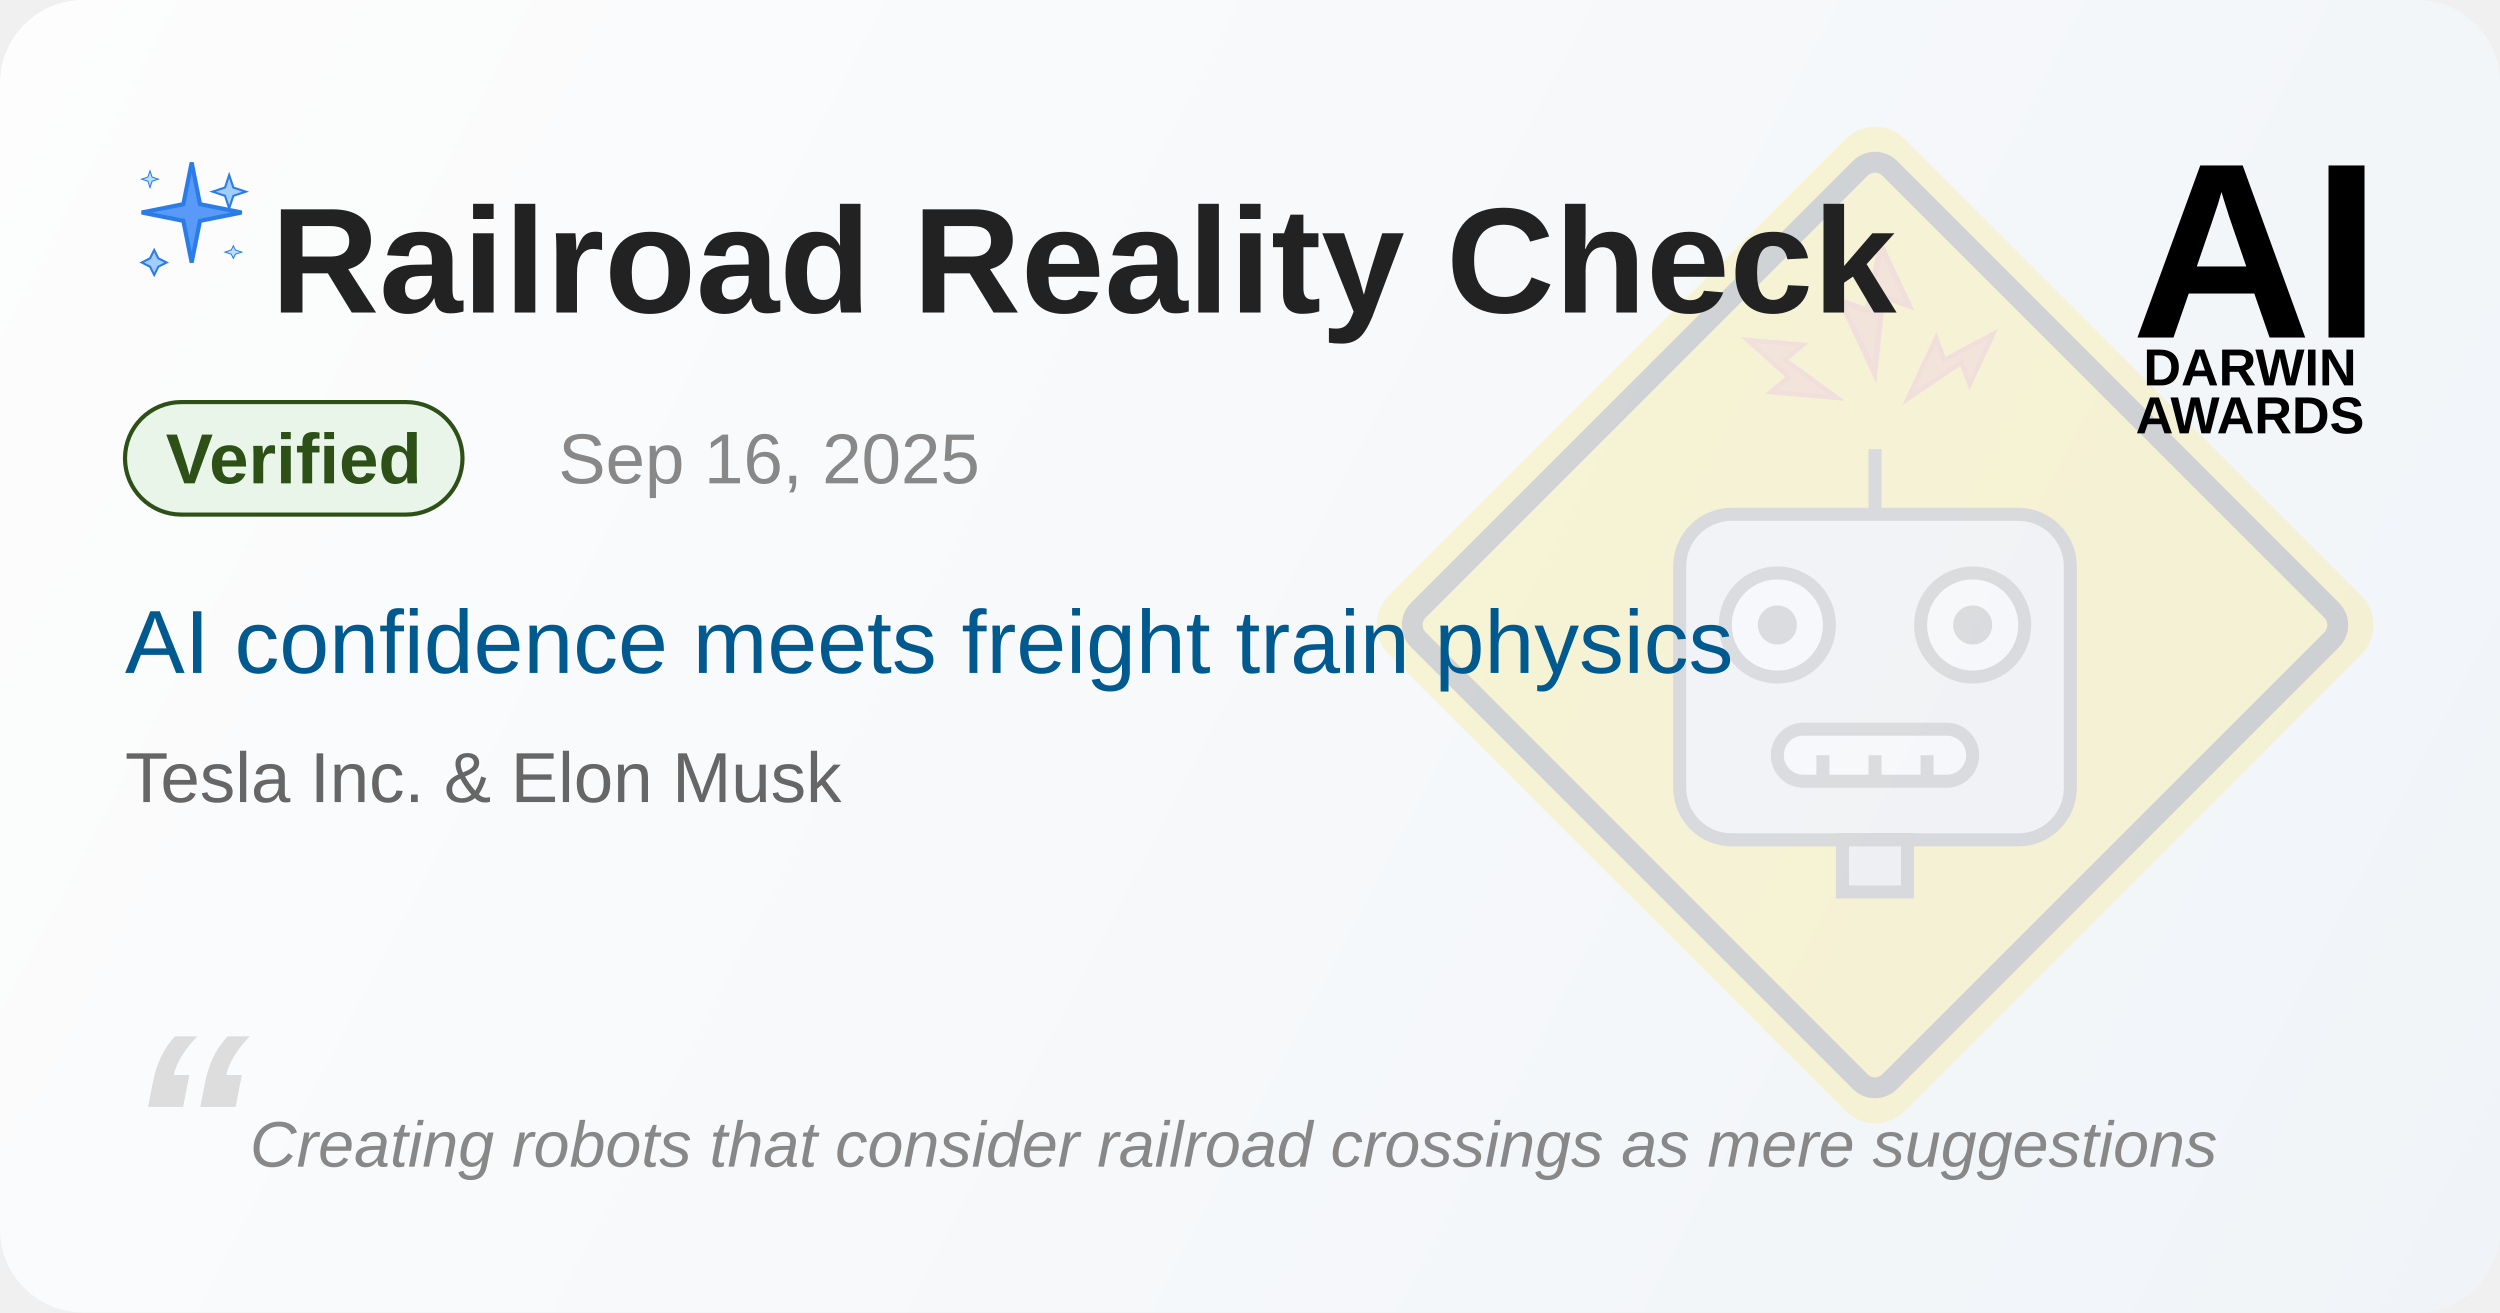
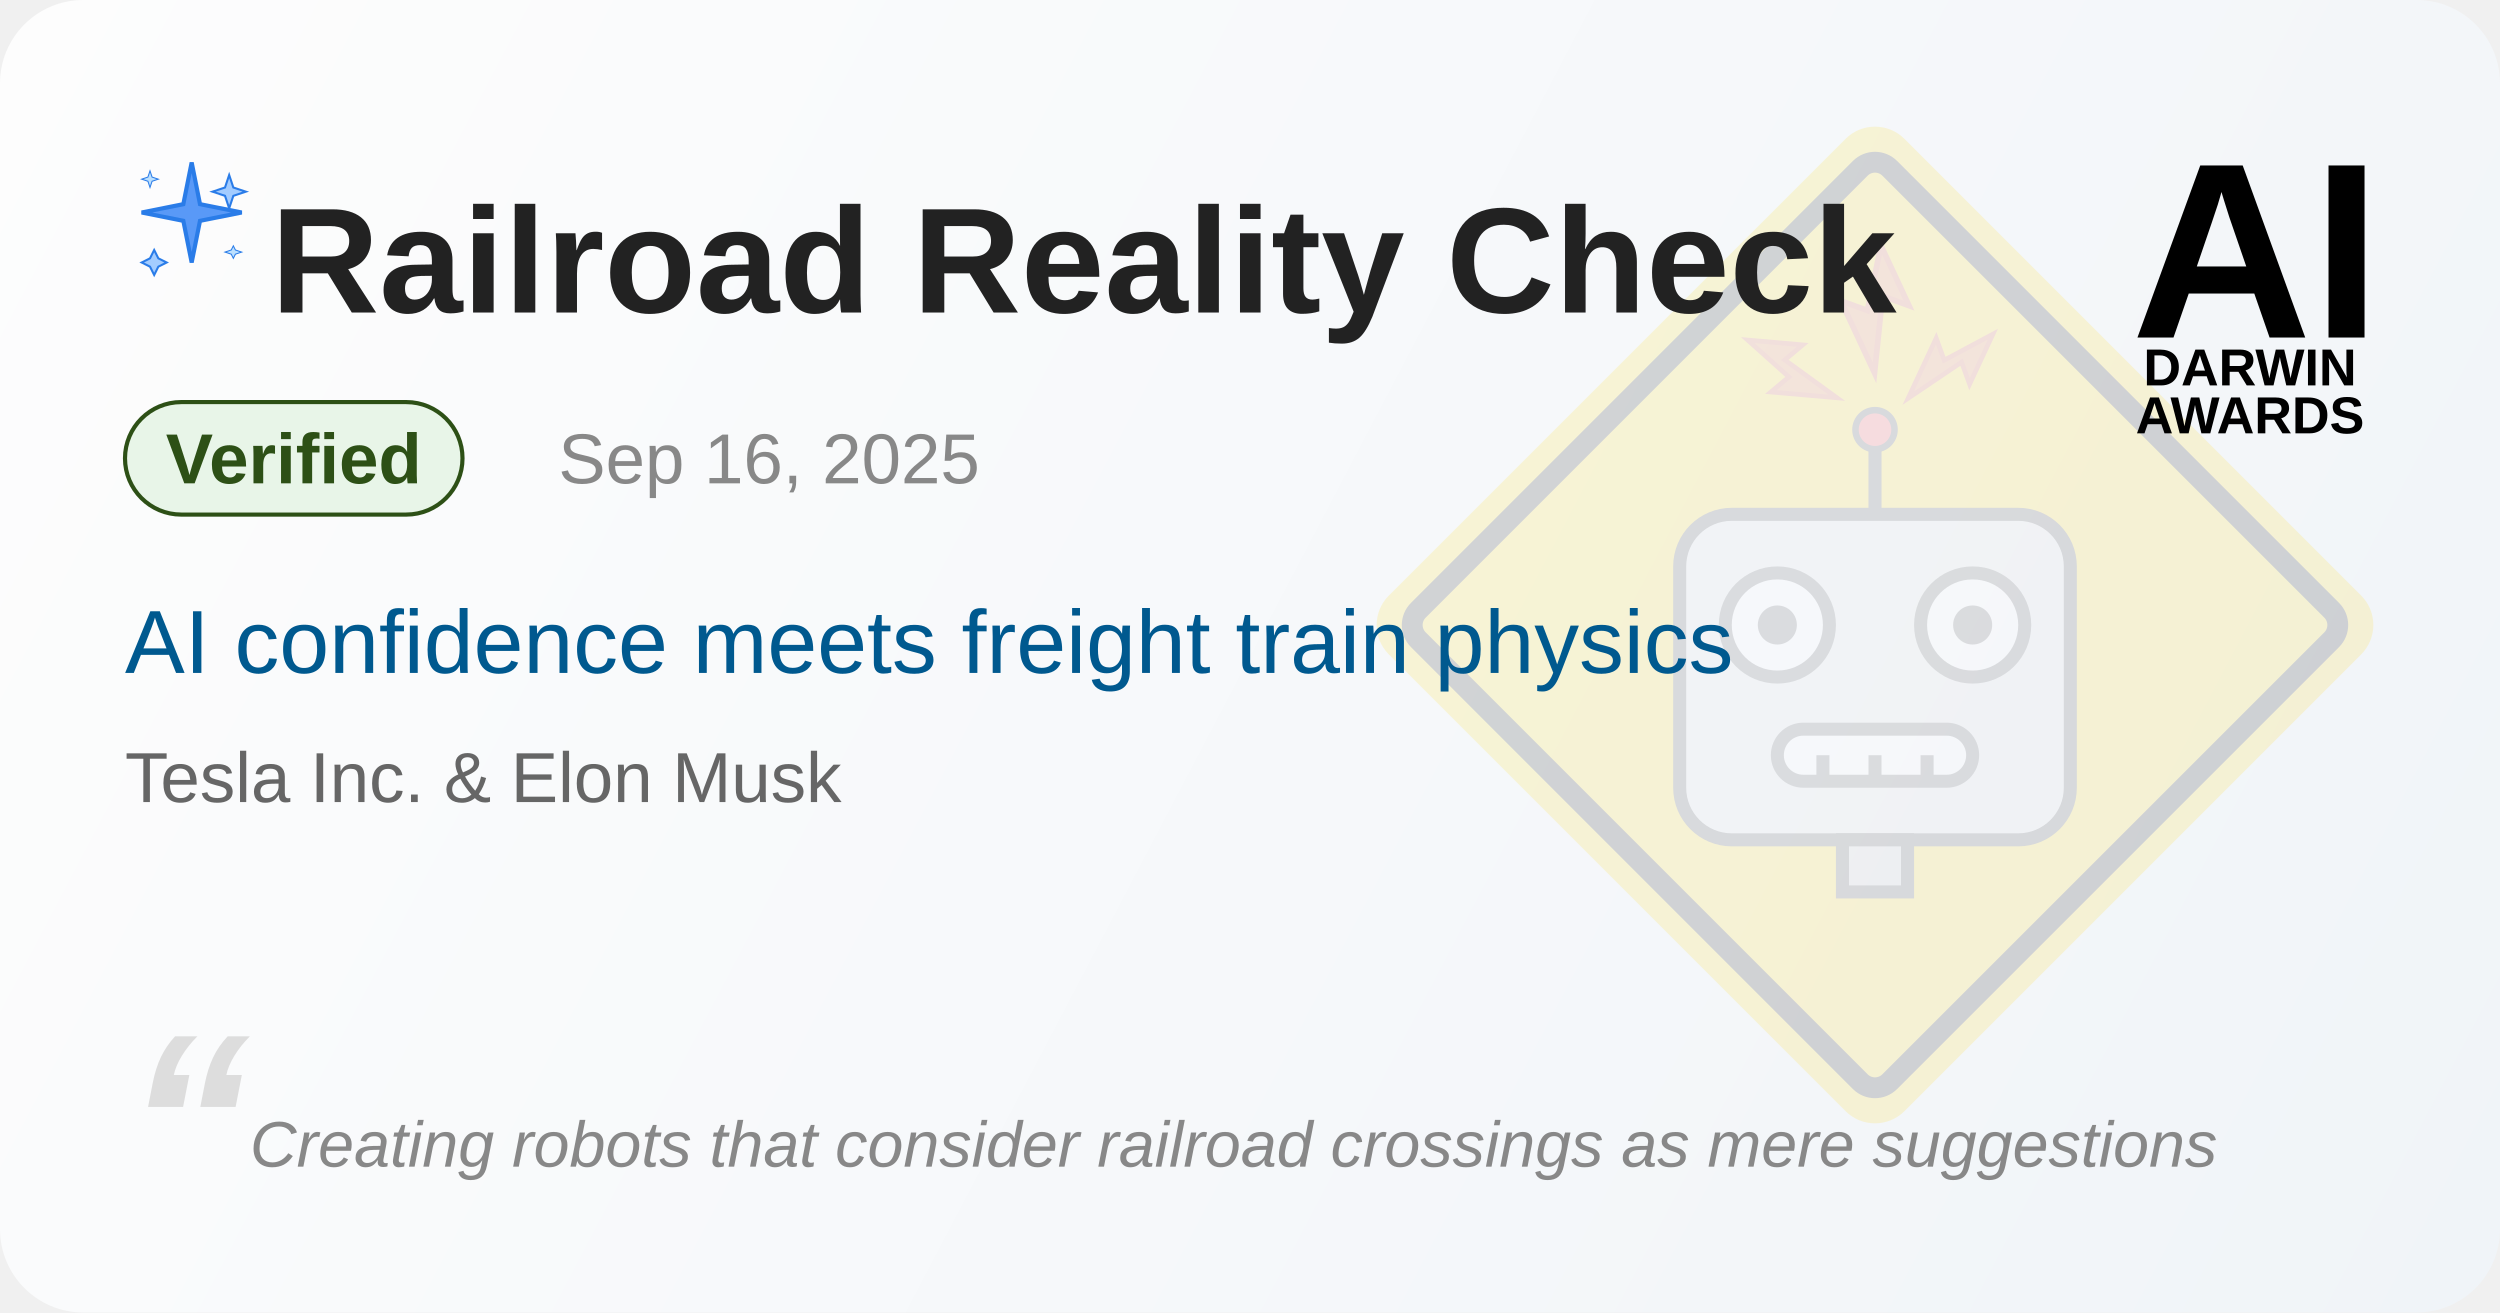
<svg xmlns="http://www.w3.org/2000/svg" width="1200" height="630" viewBox="0 0 1200 630">
  <defs>
    <linearGradient id="bg-gradient" x1="0" y1="0" x2="1200" y2="630" gradientUnits="userSpaceOnUse">
      <stop stop-color="#fdfdfd" />
      <stop offset="1" stop-color="#f0f4f8" />
    </linearGradient>
  </defs>
  <rect width="1200" height="630" rx="40" fill="url(#bg-gradient)" />
  <g transform="translate(60,70) scale(1)">
    <polygon points="32,8 36,28 56,32 36,36 32,56 28,36 8,32 28,28" fill="#5999F7" stroke="#2A7CE8" stroke-width="2" />
    <polygon points="50,14 52,20 58,22 52,24 50,30 48,24 42,22 48,20" fill="#A3CCFF" stroke="#2A7CE8" stroke-width="1" />
    <polygon points="14,50 16,54 20,56 16,58 14,62 12,58 8,56 12,54" fill="#A3CCFF" stroke="#2A7CE8" stroke-width="1" />
    <polygon points="12,12 13,15 16,16 13,17 12,20 11,17 8,16 11,15" fill="#BBE0FF" stroke="#2A7CE8" stroke-width="0.5" />
    <polygon points="52,48 53,50 56,51 53,52 52,54 51,52 48,51 51,50" fill="#BBE0FF" stroke="#2A7CE8" stroke-width="0.5" />
  </g>
  <g opacity="0.15" transform="translate(650,50) scale(2.5)">
    <g transform="rotate(45 100 100)">
      <rect x="30" y="30" width="140" height="140" rx="8" fill="#FFD600" />
      <rect x="36" y="36" width="128" height="128" rx="4" fill="none" stroke="black" stroke-width="4" />
    </g>
    <g transform="scale(1.25) translate(30,38)">
      <rect x="20" y="25" width="60" height="50" rx="8" ry="8" fill="#e0e0e0" stroke="#333" stroke-width="2" />
      <line x1="50" y1="25" x2="50" y2="15" stroke="#333" stroke-width="2" />
+       <circle cx="50" cy="12" r="3" fill="#ff4444" stroke="#333" stroke-width="1" />
      <circle cx="35" cy="42" r="8" fill="#fff" stroke="#444" stroke-width="2" />
      <circle cx="65" cy="42" r="8" fill="#fff" stroke="#444" stroke-width="2" />
      <circle cx="35" cy="42" r="3" fill="#444" />
      <circle cx="65" cy="42" r="3" fill="#444" />
      <rect x="35" y="58" width="30" height="8" rx="4" fill="#fff" stroke="#444" stroke-width="2" />
      <line x1="42" y1="62" x2="42" y2="66" stroke="#444" stroke-width="2" />
      <line x1="50" y1="62" x2="50" y2="66" stroke="#444" stroke-width="2" />
      <line x1="58" y1="62" x2="58" y2="66" stroke="#444" stroke-width="2" />
      <rect x="45" y="75" width="10" height="8" fill="#ccc" stroke="#333" stroke-width="2" />
    </g>
    <g transform="translate(95,23) rotate(20) scale(0.18)">
      <polygon points="40,10 90,60 60,60 80,140 20,80 50,80 40,10" fill="#ed7727" stroke="#dd5430" stroke-width="6" />
    </g>
    <g transform="translate(122,38) rotate(70) scale(0.15)">
      <polygon points="40,10 90,60 60,60 80,140 20,80 50,80 40,10" fill="#ed7727" stroke="#dd5430" stroke-width="6" />
    </g>
    <g transform="translate(70,48) rotate(-40) scale(0.15)">
      <polygon points="40,10 90,60 60,60 80,140 20,80 50,80 40,10" fill="#ed7727" stroke="#dd5430" stroke-width="6" />
    </g>
  </g>
  <text x="130" y="150" font-size="72" font-family="'Segoe UI', Arial, sans-serif" fill="#222" font-weight="bold">Railroad Reality Check</text>
  <rect x="60" y="193" width="162" height="54" rx="27" fill="#e8f5e8" stroke="#2d5016" stroke-width="2" />
  <text x="141" y="232" text-anchor="middle" font-size="34" font-family="'Segoe UI', Arial, sans-serif" fill="#2d5016" font-weight="bold">Verified</text>
  <text x="268" y="232" font-size="34" font-family="'Segoe UI', Arial, sans-serif" fill="#888">Sep 16, 2025</text>
  <text x="60" y="323" font-size="43" font-family="'Segoe UI', Arial, sans-serif" fill="#00598F">AI confidence meets freight train physics</text>
  <text x="60" y="385" font-size="34" font-family="'Segoe UI', Arial, sans-serif" fill="#666">Tesla Inc. &amp; Elon Musk</text>
  <g transform="translate(980, 50)">
    <g font-family="Arial, sans-serif" fill="#000" font-weight="normal" text-anchor="middle">
      <text id="ai" x="103" y="112" font-size="120" font-weight="bold" textLength="115">AI</text>
      <text id="darwin" x="100" y="135" font-size="25" font-weight="bold" textLength="112">DARWIN</text>
      <text id="awards" x="100" y="158" font-size="25" font-weight="bold" textLength="112">AWARDS</text>
    </g>
  </g>
  <text x="60" y="580" font-size="120" font-family="'Segoe UI', Arial, sans-serif" fill="#ddd" font-style="italic" font-weight="bold" opacity="1">“</text>
  <text x="120" y="560" font-size="31" font-family="'Segoe UI', Arial, sans-serif" fill="#888" font-style="italic">Creating robots that consider railroad crossings as mere suggestions</text>
</svg>
